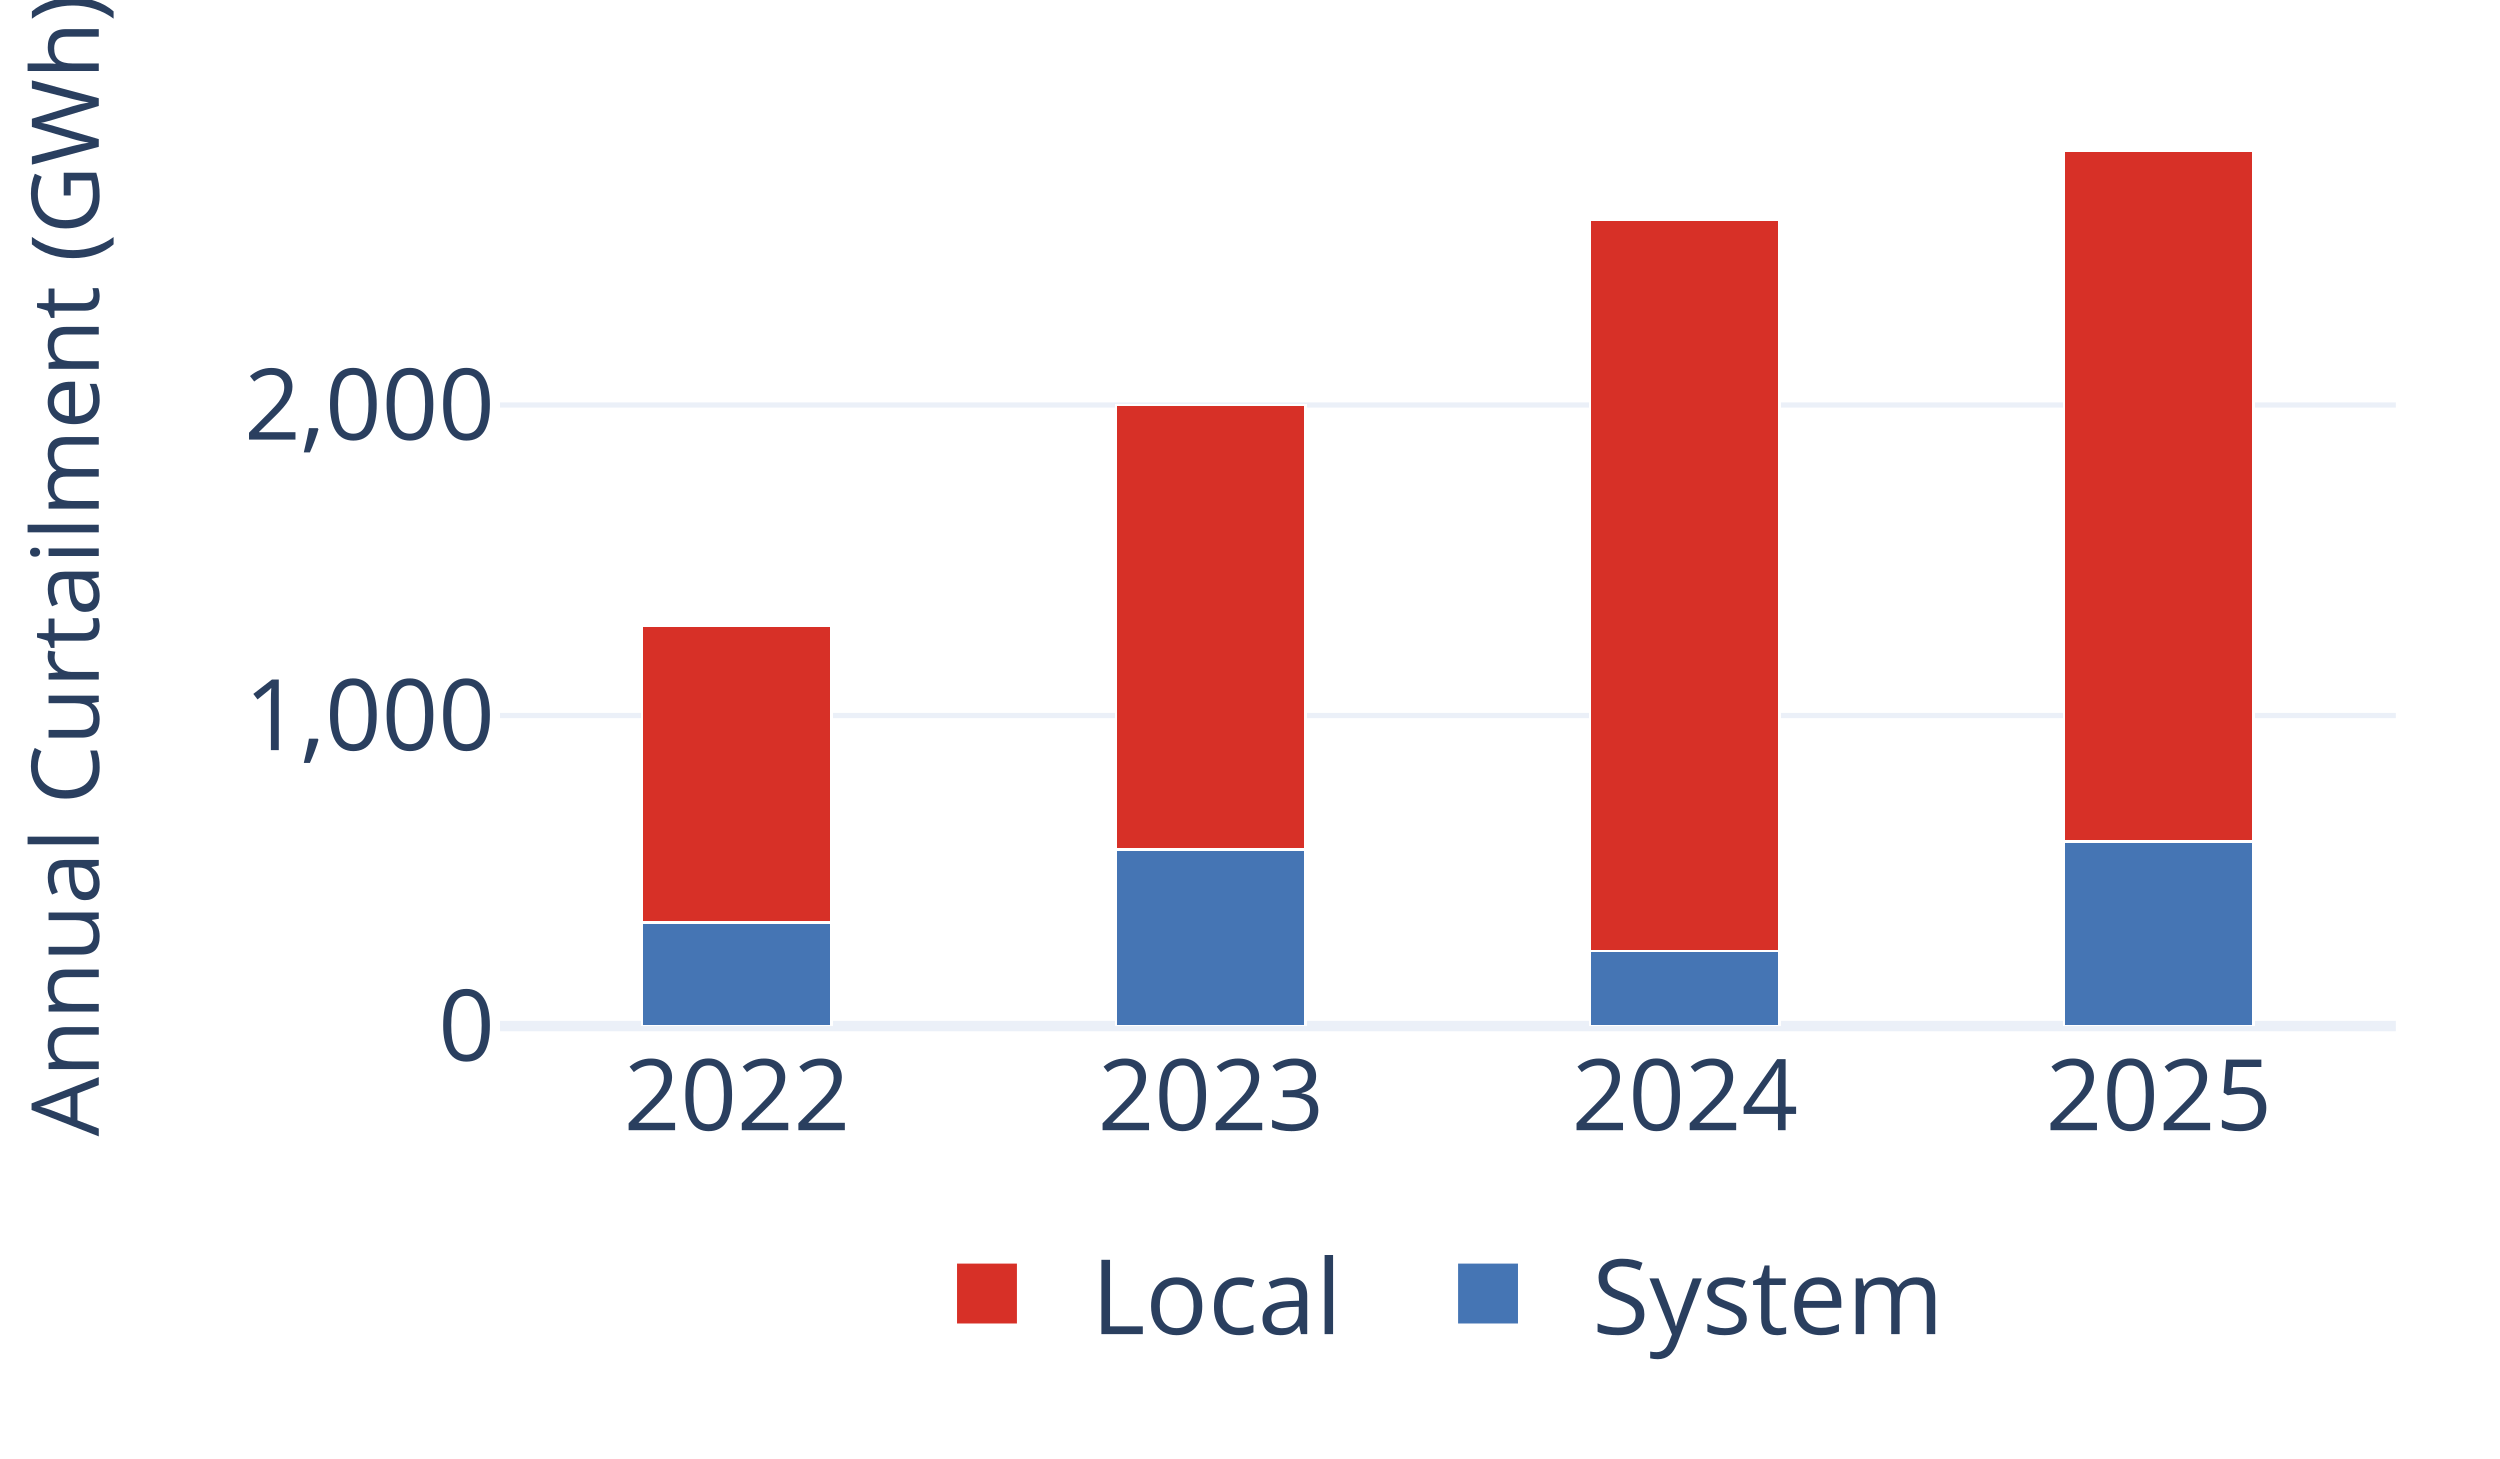
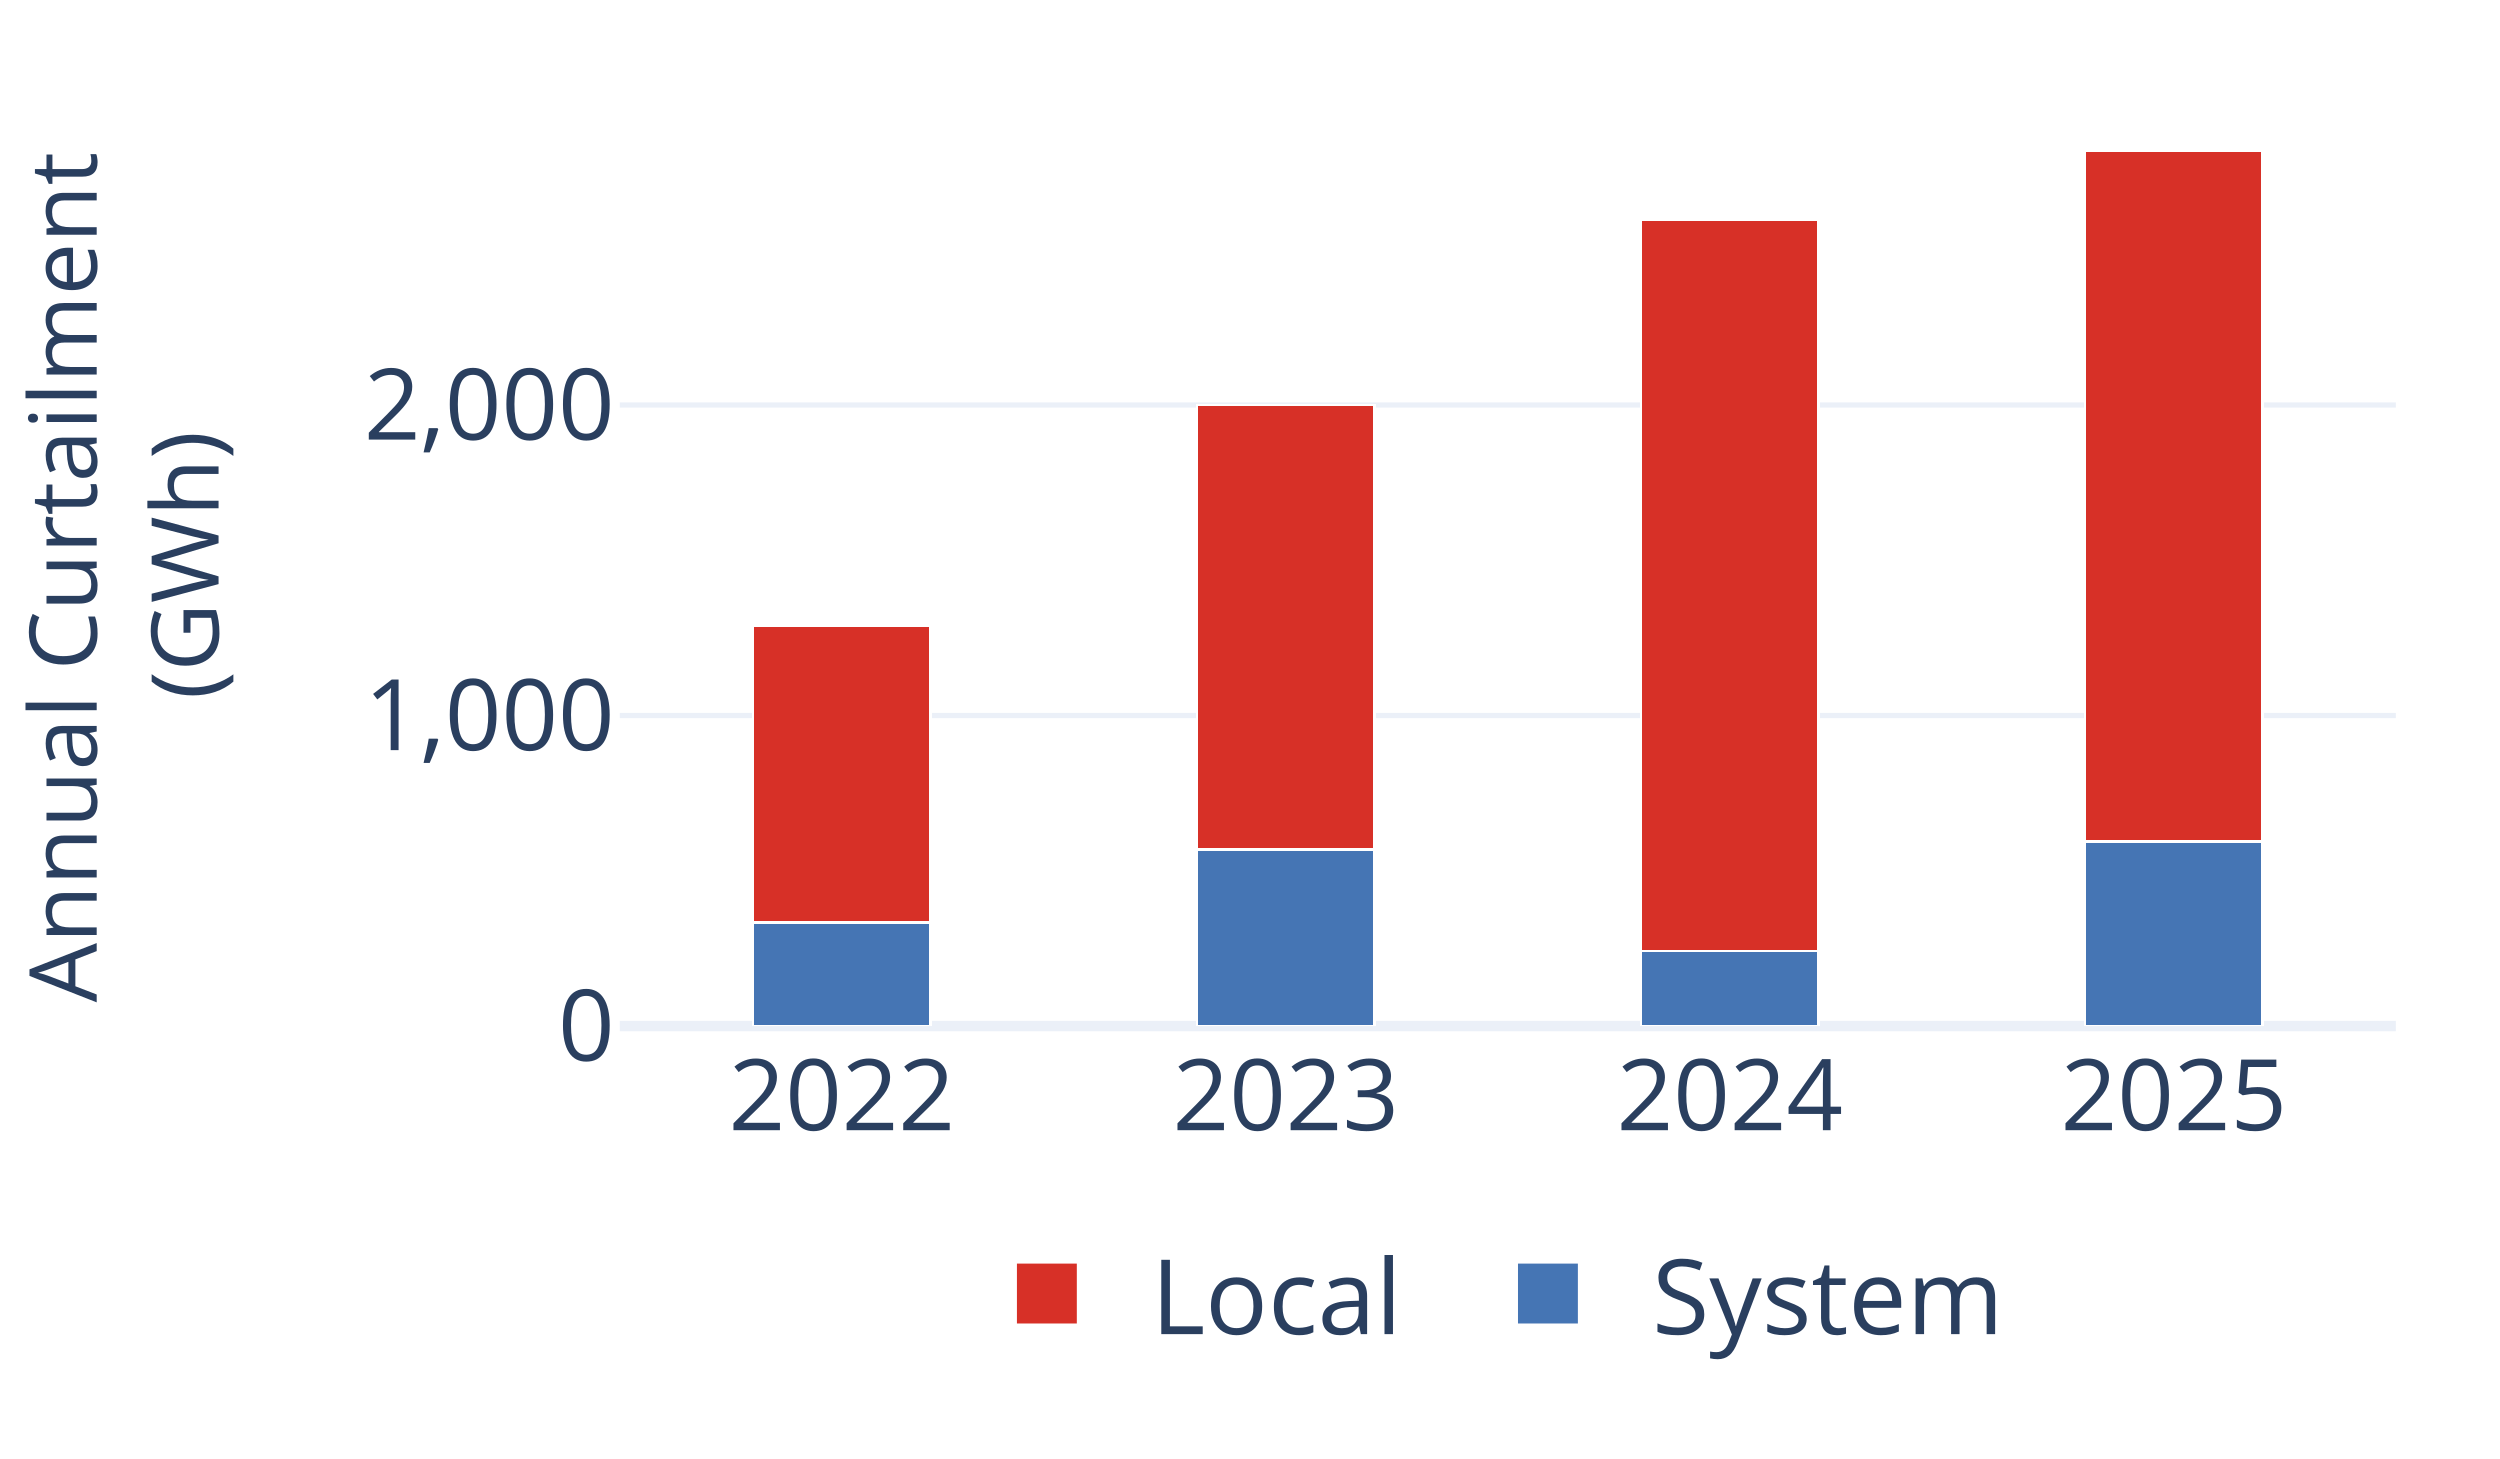
<svg xmlns="http://www.w3.org/2000/svg" class="main-svg" width="480" height="280" style="" viewBox="0 0 480 280">
  <rect x="0" y="0" width="480" height="280" style="fill: rgb(255, 255, 255); fill-opacity: 1;" />
-   <defs id="defs-9cbb5e">
+   <defs id="defs-c36f78">
    <g class="clips">
-       <clipPath id="clip9cbb5exyplot" class="plotclip">
-         <rect width="364" height="177" />
+       <clipPath id="clipc36f78xyplot" class="plotclip">
+         <rect width="341" height="177" />
      </clipPath>
-       <clipPath class="axesclip" id="clip9cbb5ex">
-         <rect x="96" y="0" width="364" height="280" />
+       <clipPath class="axesclip" id="clipc36f78x">
+         <rect x="119" y="0" width="341" height="280" />
      </clipPath>
-       <clipPath class="axesclip" id="clip9cbb5ey">
+       <clipPath class="axesclip" id="clipc36f78y">
        <rect x="0" y="20" width="480" height="177" />
      </clipPath>
-       <clipPath class="axesclip" id="clip9cbb5exy">
-         <rect x="96" y="20" width="364" height="177" />
+       <clipPath class="axesclip" id="clipc36f78xy">
+         <rect x="119" y="20" width="341" height="177" />
      </clipPath>
    </g>
    <g class="gradients" />
    <g class="patterns" />
  </defs>
  <g class="bglayer" />
  <g class="layer-below">
    <g class="imagelayer" />
    <g class="shapelayer" />
  </g>
  <g class="cartesianlayer">
    <g class="subplot xy">
      <g class="layer-subplot">
        <g class="shapelayer" />
        <g class="imagelayer" />
      </g>
      <g class="minor-gridlayer">
        <g class="x" />
        <g class="y" />
      </g>
      <g class="gridlayer">
        <g class="x" />
        <g class="y">
-           <path class="ygrid crisp" transform="translate(0,137.38)" d="M96,0h364" style="stroke: rgb(235, 240, 248); stroke-opacity: 1; stroke-width: 1px;" />
-           <path class="ygrid crisp" transform="translate(0,77.76)" d="M96,0h364" style="stroke: rgb(235, 240, 248); stroke-opacity: 1; stroke-width: 1px;" />
+           <path class="ygrid crisp" transform="translate(0,137.38)" d="M119,0h341" style="stroke: rgb(235, 240, 248); stroke-opacity: 1; stroke-width: 1px;" />
+           <path class="ygrid crisp" transform="translate(0,77.76)" d="M119,0h341" style="stroke: rgb(235, 240, 248); stroke-opacity: 1; stroke-width: 1px;" />
        </g>
      </g>
      <g class="zerolinelayer">
-         <path class="yzl zl crisp" transform="translate(0,197)" d="M96,0h364" style="stroke: rgb(235, 240, 248); stroke-opacity: 1; stroke-width: 2px;" />
+         <path class="yzl zl crisp" transform="translate(0,197)" d="M119,0h341" style="stroke: rgb(235, 240, 248); stroke-opacity: 1; stroke-width: 2px;" />
      </g>
      <g class="layer-between">
        <g class="shapelayer" />
        <g class="imagelayer" />
      </g>
      <path class="xlines-below" />
      <path class="ylines-below" />
      <g class="overlines-below" />
      <g class="xaxislayer-below" />
      <g class="yaxislayer-below" />
      <g class="overaxes-below" />
      <g class="overplot">
-         <g class="xy" transform="translate(96,20)" clip-path="url(#clip9cbb5exyplot)">
+         <g class="xy" transform="translate(119,20)" clip-path="url(#clipc36f78xyplot)">
          <g class="barlayer mlayer">
            <g class="trace bars" shape-rendering="crispEdges" style="opacity: 1;">
              <g class="points">
                <g class="point">
-                   <path d="M27.3,177V157.13H63.7V177Z" style="vector-effect: none; opacity: 1; stroke-width: 0.5px; fill: rgb(69, 117, 180); fill-opacity: 1; stroke: rgb(255, 255, 255); stroke-opacity: 1;" />
+                   <path d="M25.57,177V157.13H59.68V177Z" style="vector-effect: none; opacity: 1; stroke-width: 0.5px; fill: rgb(69, 117, 180); fill-opacity: 1; stroke: rgb(255, 255, 255); stroke-opacity: 1;" />
                </g>
                <g class="point">
-                   <path d="M118.3,177V143.16H154.7V177Z" style="vector-effect: none; opacity: 1; stroke-width: 0.5px; fill: rgb(69, 117, 180); fill-opacity: 1; stroke: rgb(255, 255, 255); stroke-opacity: 1;" />
+                   <path d="M110.82,177V143.16H144.93V177Z" style="vector-effect: none; opacity: 1; stroke-width: 0.5px; fill: rgb(69, 117, 180); fill-opacity: 1; stroke: rgb(255, 255, 255); stroke-opacity: 1;" />
                </g>
                <g class="point">
-                   <path d="M209.3,177V162.58H245.7V177Z" style="vector-effect: none; opacity: 1; stroke-width: 0.5px; fill: rgb(69, 117, 180); fill-opacity: 1; stroke: rgb(255, 255, 255); stroke-opacity: 1;" />
+                   <path d="M196.07,177V162.58H230.18V177Z" style="vector-effect: none; opacity: 1; stroke-width: 0.5px; fill: rgb(69, 117, 180); fill-opacity: 1; stroke: rgb(255, 255, 255); stroke-opacity: 1;" />
                </g>
                <g class="point">
-                   <path d="M300.3,177V141.59H336.7V177Z" style="vector-effect: none; opacity: 1; stroke-width: 0.5px; fill: rgb(69, 117, 180); fill-opacity: 1; stroke: rgb(255, 255, 255); stroke-opacity: 1;" />
+                   <path d="M281.32,177V141.59H315.43V177Z" style="vector-effect: none; opacity: 1; stroke-width: 0.5px; fill: rgb(69, 117, 180); fill-opacity: 1; stroke: rgb(255, 255, 255); stroke-opacity: 1;" />
                </g>
              </g>
            </g>
            <g class="trace bars" shape-rendering="crispEdges" style="opacity: 1;">
              <g class="points">
                <g class="point">
-                   <path d="M27.3,157.13V100.2H63.7V157.13Z" style="vector-effect: none; opacity: 1; stroke-width: 0.5px; fill: rgb(215, 48, 39); fill-opacity: 1; stroke: rgb(255, 255, 255); stroke-opacity: 1;" />
+                   <path d="M25.57,157.13V100.2H59.68V157.13Z" style="vector-effect: none; opacity: 1; stroke-width: 0.5px; fill: rgb(215, 48, 39); fill-opacity: 1; stroke: rgb(255, 255, 255); stroke-opacity: 1;" />
                </g>
                <g class="point">
-                   <path d="M118.3,143.16V57.78H154.7V143.16Z" style="vector-effect: none; opacity: 1; stroke-width: 0.5px; fill: rgb(215, 48, 39); fill-opacity: 1; stroke: rgb(255, 255, 255); stroke-opacity: 1;" />
+                   <path d="M110.82,143.16V57.78H144.93V143.16Z" style="vector-effect: none; opacity: 1; stroke-width: 0.5px; fill: rgb(215, 48, 39); fill-opacity: 1; stroke: rgb(255, 255, 255); stroke-opacity: 1;" />
                </g>
                <g class="point">
-                   <path d="M209.3,162.58V22.2H245.7V162.58Z" style="vector-effect: none; opacity: 1; stroke-width: 0.5px; fill: rgb(215, 48, 39); fill-opacity: 1; stroke: rgb(255, 255, 255); stroke-opacity: 1;" />
+                   <path d="M196.07,162.58V22.2H230.18V162.58Z" style="vector-effect: none; opacity: 1; stroke-width: 0.5px; fill: rgb(215, 48, 39); fill-opacity: 1; stroke: rgb(255, 255, 255); stroke-opacity: 1;" />
                </g>
                <g class="point">
-                   <path d="M300.3,141.59V8.85H336.7V141.59Z" style="vector-effect: none; opacity: 1; stroke-width: 0.5px; fill: rgb(215, 48, 39); fill-opacity: 1; stroke: rgb(255, 255, 255); stroke-opacity: 1;" />
+                   <path d="M281.32,141.59V8.85H315.43V141.59Z" style="vector-effect: none; opacity: 1; stroke-width: 0.5px; fill: rgb(215, 48, 39); fill-opacity: 1; stroke: rgb(255, 255, 255); stroke-opacity: 1;" />
                </g>
              </g>
            </g>
          </g>
        </g>
      </g>
      <g class="zerolinelayer-above" />
      <path class="xlines-above crisp" d="M0,0" style="fill: none;" />
      <path class="ylines-above crisp" d="M0,0" style="fill: none;" />
      <g class="overlines-above" />
      <g class="xaxislayer-above">
        <g class="xtick">
-           <text text-anchor="middle" x="0" y="217" transform="translate(141.5,0)" style="font-family: 'Open Sans', verdana, arial, sans-serif; font-size: 19px; fill: rgb(42, 63, 95); fill-opacity: 1; white-space: pre;">2022</text>
+           <text text-anchor="middle" x="0" y="217" transform="translate(161.63,0)" style="font-family: 'Open Sans', verdana, arial, sans-serif; font-size: 19px; fill: rgb(42, 63, 95); fill-opacity: 1; white-space: pre;">2022</text>
        </g>
        <g class="xtick">
-           <text text-anchor="middle" x="0" y="217" style="font-family: 'Open Sans', verdana, arial, sans-serif; font-size: 19px; fill: rgb(42, 63, 95); fill-opacity: 1; white-space: pre;" transform="translate(232.5,0)">2023</text>
+           <text text-anchor="middle" x="0" y="217" style="font-family: 'Open Sans', verdana, arial, sans-serif; font-size: 19px; fill: rgb(42, 63, 95); fill-opacity: 1; white-space: pre;" transform="translate(246.88,0)">2023</text>
        </g>
        <g class="xtick">
-           <text text-anchor="middle" x="0" y="217" style="font-family: 'Open Sans', verdana, arial, sans-serif; font-size: 19px; fill: rgb(42, 63, 95); fill-opacity: 1; white-space: pre;" transform="translate(323.5,0)">2024</text>
+           <text text-anchor="middle" x="0" y="217" style="font-family: 'Open Sans', verdana, arial, sans-serif; font-size: 19px; fill: rgb(42, 63, 95); fill-opacity: 1; white-space: pre;" transform="translate(332.13,0)">2024</text>
        </g>
        <g class="xtick">
-           <text text-anchor="middle" x="0" y="217" style="font-family: 'Open Sans', verdana, arial, sans-serif; font-size: 19px; fill: rgb(42, 63, 95); fill-opacity: 1; white-space: pre;" transform="translate(414.5,0)">2025</text>
+           <text text-anchor="middle" x="0" y="217" style="font-family: 'Open Sans', verdana, arial, sans-serif; font-size: 19px; fill: rgb(42, 63, 95); fill-opacity: 1; white-space: pre;" transform="translate(417.38,0)">2025</text>
        </g>
      </g>
      <g class="yaxislayer-above">
        <g class="ytick">
-           <text text-anchor="end" x="95" y="6.65" transform="translate(0,197)" style="font-family: 'Open Sans', verdana, arial, sans-serif; font-size: 19px; fill: rgb(42, 63, 95); fill-opacity: 1; white-space: pre;">0</text>
+           <text text-anchor="end" x="118" y="6.65" transform="translate(0,197)" style="font-family: 'Open Sans', verdana, arial, sans-serif; font-size: 19px; fill: rgb(42, 63, 95); fill-opacity: 1; white-space: pre;">0</text>
        </g>
        <g class="ytick">
-           <text text-anchor="end" x="95" y="6.65" style="font-family: 'Open Sans', verdana, arial, sans-serif; font-size: 19px; fill: rgb(42, 63, 95); fill-opacity: 1; white-space: pre;" transform="translate(0,137.38)">1,000</text>
+           <text text-anchor="end" x="118" y="6.65" style="font-family: 'Open Sans', verdana, arial, sans-serif; font-size: 19px; fill: rgb(42, 63, 95); fill-opacity: 1; white-space: pre;" transform="translate(0,137.38)">1,000</text>
        </g>
        <g class="ytick">
-           <text text-anchor="end" x="95" y="6.65" style="font-family: 'Open Sans', verdana, arial, sans-serif; font-size: 19px; fill: rgb(42, 63, 95); fill-opacity: 1; white-space: pre;" transform="translate(0,77.76)">2,000</text>
+           <text text-anchor="end" x="118" y="6.65" style="font-family: 'Open Sans', verdana, arial, sans-serif; font-size: 19px; fill: rgb(42, 63, 95); fill-opacity: 1; white-space: pre;" transform="translate(0,77.76)">2,000</text>
        </g>
      </g>
      <g class="overaxes-above" />
    </g>
  </g>
  <g class="polarlayer" />
  <g class="smithlayer" />
  <g class="ternarylayer" />
  <g class="geolayer" />
  <g class="funnelarealayer" />
  <g class="pielayer" />
  <g class="iciclelayer" />
  <g class="treemaplayer" />
  <g class="sunburstlayer" />
  <g class="glimages" />
-   <defs id="topdefs-9cbb5e">
+   <defs id="topdefs-c36f78">
    <g class="clips" />
-     <clipPath id="legend9cbb5e">
+     <clipPath id="legendc36f78">
      <rect width="217" height="39" x="0" y="0" />
    </clipPath>
  </defs>
  <g class="layer-above">
    <g class="imagelayer" />
    <g class="shapelayer" />
  </g>
  <g class="infolayer">
-     <g class="legend" pointer-events="all" transform="translate(169.5,228.86)">
+     <g class="legend" pointer-events="all" transform="translate(181,228.86)">
      <rect class="bg" shape-rendering="crispEdges" style="stroke: rgb(68, 68, 68); stroke-opacity: 1; fill: rgb(255, 255, 255); fill-opacity: 1; stroke-width: 0px;" width="217" height="39" x="0" y="0" />
-       <g class="scrollbox" transform="" clip-path="url(#legend9cbb5e)">
+       <g class="scrollbox" transform="" clip-path="url(#legendc36f78)">
        <g class="groups">
          <g class="traces" transform="translate(0,19.5)" style="opacity: 1;">
            <text class="legendtext" text-anchor="start" x="40" y="7.8" style="font-family: 'Open Sans', verdana, arial, sans-serif; font-size: 20px; fill: rgb(42, 63, 95); fill-opacity: 1; white-space: pre;">Local</text>
            <g class="layers" style="opacity: 1;">
              <g class="legendfill" />
              <g class="legendlines" />
              <g class="legendsymbols">
                <g class="legendpoints">
                  <path class="legendundefined" d="M6,6H-6V-6H6Z" transform="translate(20,0)" style="stroke-width: 0.5px; fill: rgb(215, 48, 39); fill-opacity: 1; stroke: rgb(255, 255, 255); stroke-opacity: 1;" />
                </g>
              </g>
            </g>
            <rect class="legendtoggle" x="0" y="-14.5" width="93.703" height="29" style="fill: rgb(0, 0, 0); fill-opacity: 0;" />
          </g>
          <g class="traces" transform="translate(96.20312,19.5)" style="opacity: 1;">
            <text class="legendtext" text-anchor="start" x="40" y="7.8" style="font-family: 'Open Sans', verdana, arial, sans-serif; font-size: 20px; fill: rgb(42, 63, 95); fill-opacity: 1; white-space: pre;">System</text>
            <g class="layers" style="opacity: 1;">
              <g class="legendfill" />
              <g class="legendlines" />
              <g class="legendsymbols">
                <g class="legendpoints">
                  <path class="legendundefined" d="M6,6H-6V-6H6Z" transform="translate(20,0)" style="stroke-width: 0.5px; fill: rgb(69, 117, 180); fill-opacity: 1; stroke: rgb(255, 255, 255); stroke-opacity: 1;" />
                </g>
              </g>
            </g>
            <rect class="legendtoggle" x="0" y="-14.5" width="117.391" height="29" style="fill: rgb(0, 0, 0); fill-opacity: 0;" />
          </g>
        </g>
      </g>
      <rect class="scrollbar" rx="20" ry="3" width="0" height="0" style="fill: rgb(128, 139, 164); fill-opacity: 1;" x="0" y="0" />
    </g>
    <g class="g-gtitle" />
    <g class="g-xtitle" />
    <g class="g-ytitle">
-       <text class="ytitle" transform="rotate(-90,18.96563,108.5)" x="18.966" y="108.5" text-anchor="middle" style="opacity: 1; font-family: 'Open Sans', verdana, arial, sans-serif; font-size: 18px; fill: rgb(42, 63, 95); fill-opacity: 1; white-space: pre;">Annual Curtailment (GWh)</text>
+       <text class="ytitle" transform="rotate(-90,18.56562,108.5)" x="18.566" y="108.5" text-anchor="middle" style="opacity: 1; font-family: 'Open Sans', verdana, arial, sans-serif; font-size: 18px; fill: rgb(42, 63, 95); fill-opacity: 1; white-space: pre;">
+         <tspan class="line" dy="0em" x="18.566" y="108.5">Annual Curtailment</tspan>
+         <tspan class="line" dy="1.3em" x="18.566" y="108.5">(GWh)</tspan>
+       </text>
    </g>
  </g>
</svg>
